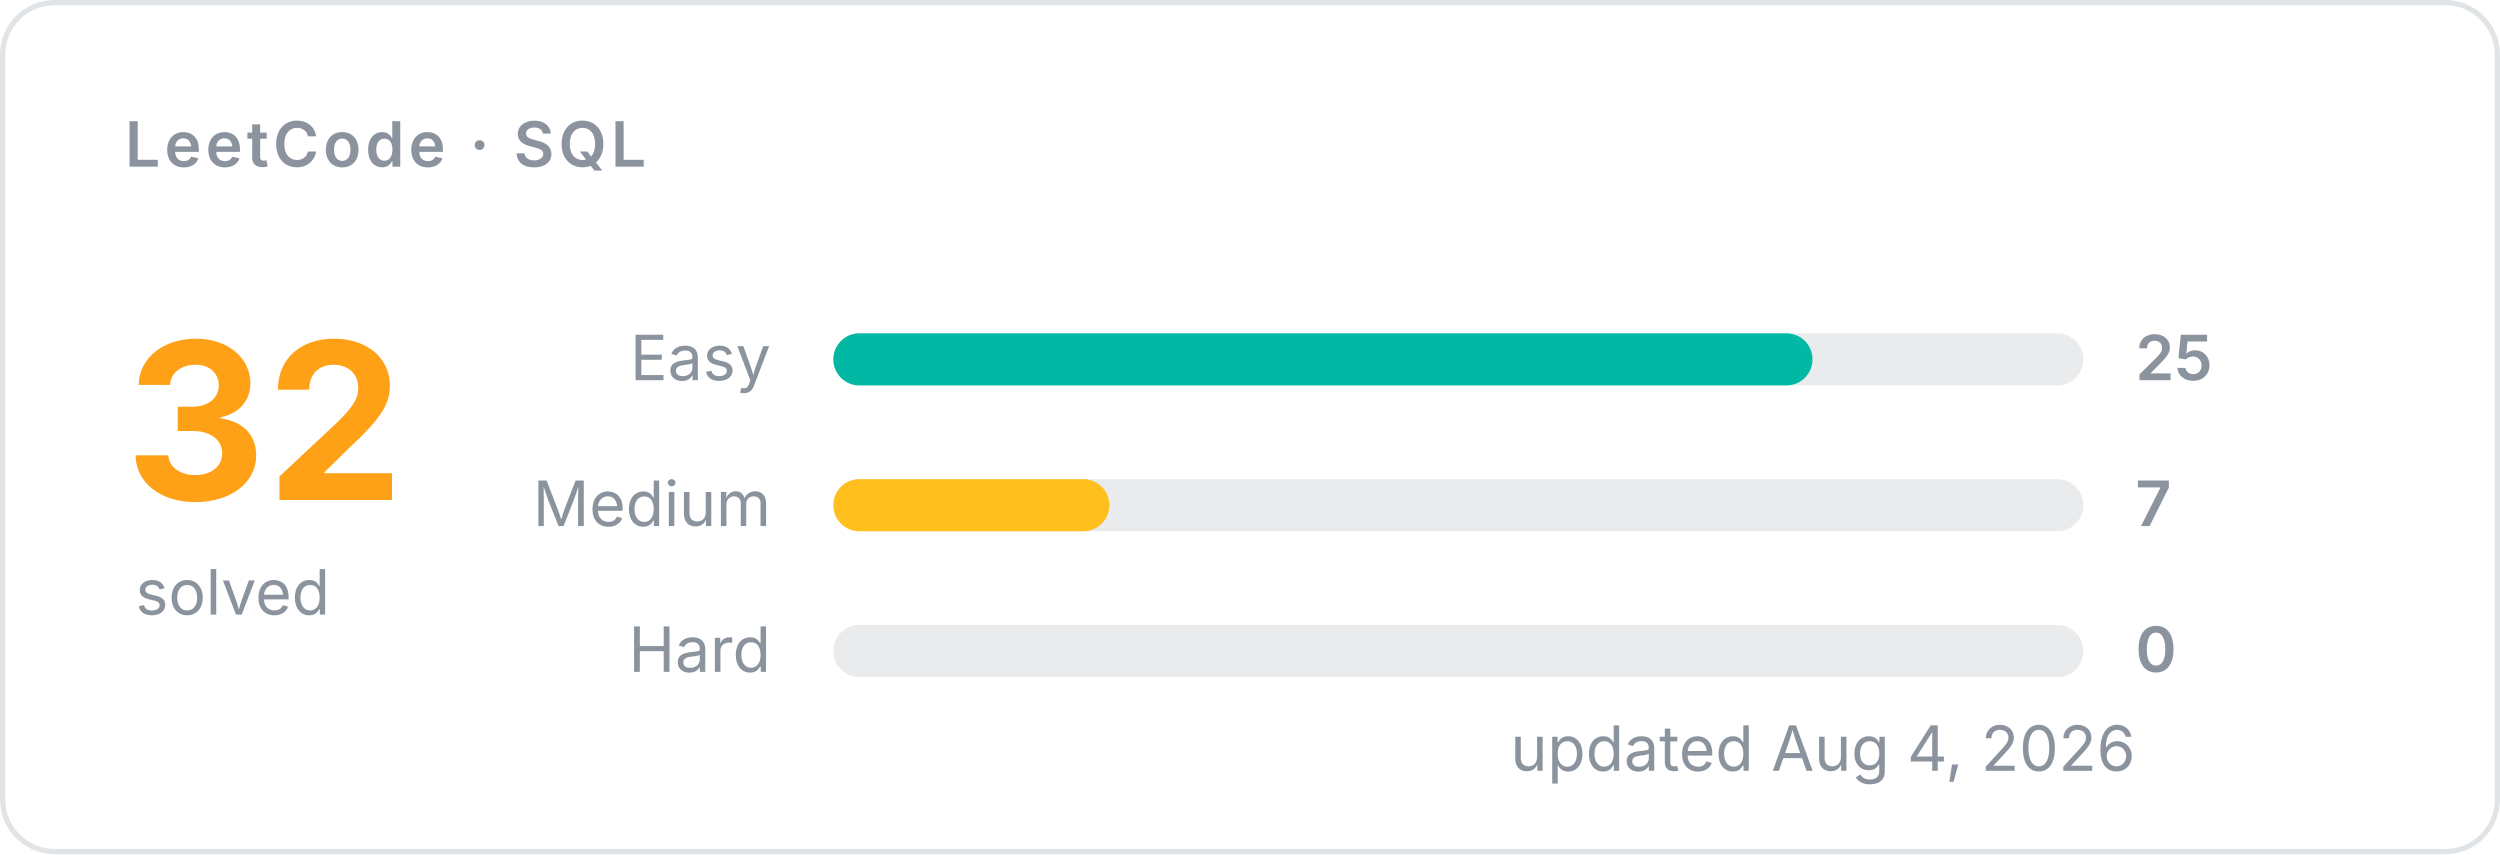
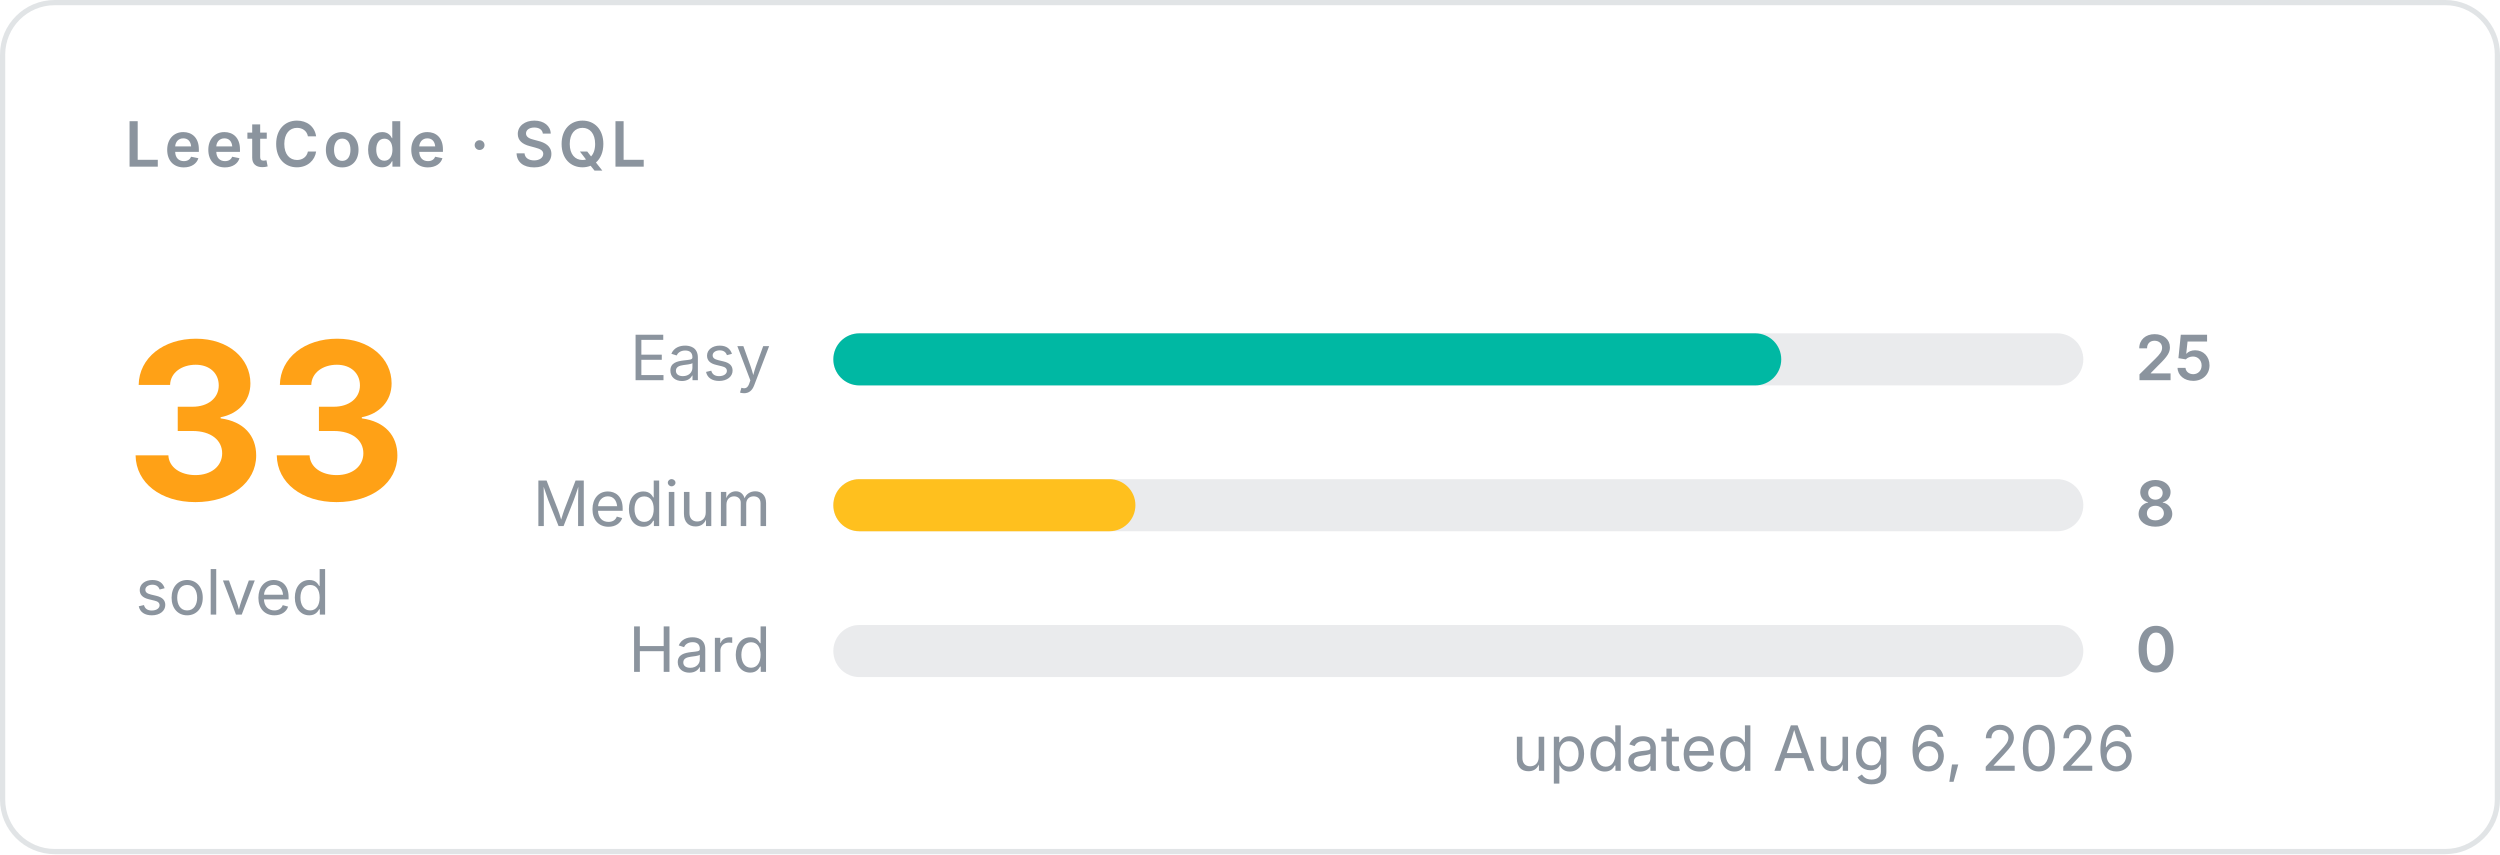
- <svg xmlns="http://www.w3.org/2000/svg" width="480" height="164" viewBox="0 0 480 164" fill="none" role="img" aria-label="LeetCode · SQL: 32 solved">
+ <svg xmlns="http://www.w3.org/2000/svg" width="480" height="164" viewBox="0 0 480 164" fill="none" role="img" aria-label="LeetCode · SQL: 33 solved">
  <style>
    text { font-family: -apple-system, BlinkMacSystemFont, "Segoe UI", Ubuntu, sans-serif; }
    .title { font-size: 12px; font-weight: 600; letter-spacing: .8px; fill: #8b949e; text-transform: uppercase; }
    .big { font-size: 42px; font-weight: 700; fill: #ffa116; }
    .sub, .label, .value, .foot { font-size: 12px; fill: #8b949e; }
    .value { font-weight: 600; }
    .track { fill: #8b949e; fill-opacity: .18; }
    /* Visible by default so the card still renders where CSS animations
       don't run; "backwards" hides elements only while their delay elapses. */
    .big, .sub, .row, .foot { animation: fade .5s ease-out backwards; }
    .sub { animation-delay: 120ms; }
    .foot { animation-delay: 500ms; }
    .bar { transform-box: fill-box; transform-origin: left center; animation: grow .7s cubic-bezier(.2, .8, .2, 1) backwards; }
    @keyframes grow { from { transform: scaleX(0); } }
    @keyframes fade { from { opacity: 0; } }
  </style>
  <rect x=".5" y=".5" width="479" height="163" rx="10" stroke="#8b949e" stroke-opacity=".25" />
  <text x="24" y="32" class="title">LeetCode · SQL</text>
-   <text x="24" y="96" class="big">32</text>
+   <text x="24" y="96" class="big">33</text>
  <text x="26" y="118" class="sub">solved</text>
  <g class="row" style="animation-delay:150ms">
    <text x="148" y="73" text-anchor="end" class="label">Easy</text>
    <rect x="160" y="64" width="240" height="10" rx="5" class="track" />
-     <rect x="160" y="64" width="188" height="10" rx="5" fill="#00b8a3" class="bar" style="animation-delay:220ms" />
+     <rect x="160" y="64" width="182" height="10" rx="5" fill="#00b8a3" class="bar" style="animation-delay:220ms" />
    <text x="410" y="73" class="value">25</text>
  </g>
  <g class="row" style="animation-delay:270ms">
    <text x="148" y="101" text-anchor="end" class="label">Medium</text>
    <rect x="160" y="92" width="240" height="10" rx="5" class="track" />
-     <rect x="160" y="92" width="53" height="10" rx="5" fill="#ffc01e" class="bar" style="animation-delay:340ms" />
-     <text x="410" y="101" class="value">7</text>
+     <rect x="160" y="92" width="58" height="10" rx="5" fill="#ffc01e" class="bar" style="animation-delay:340ms" />
+     <text x="410" y="101" class="value">8</text>
  </g>
  <g class="row" style="animation-delay:390ms">
    <text x="148" y="129" text-anchor="end" class="label">Hard</text>
    <rect x="160" y="120" width="240" height="10" rx="5" class="track" />
    <text x="410" y="129" class="value">0</text>
  </g>
-   <text x="410" y="148" text-anchor="end" class="foot">updated Aug 4, 2026</text>
+   <text x="410" y="148" text-anchor="end" class="foot">updated Aug 6, 2026</text>
</svg>
